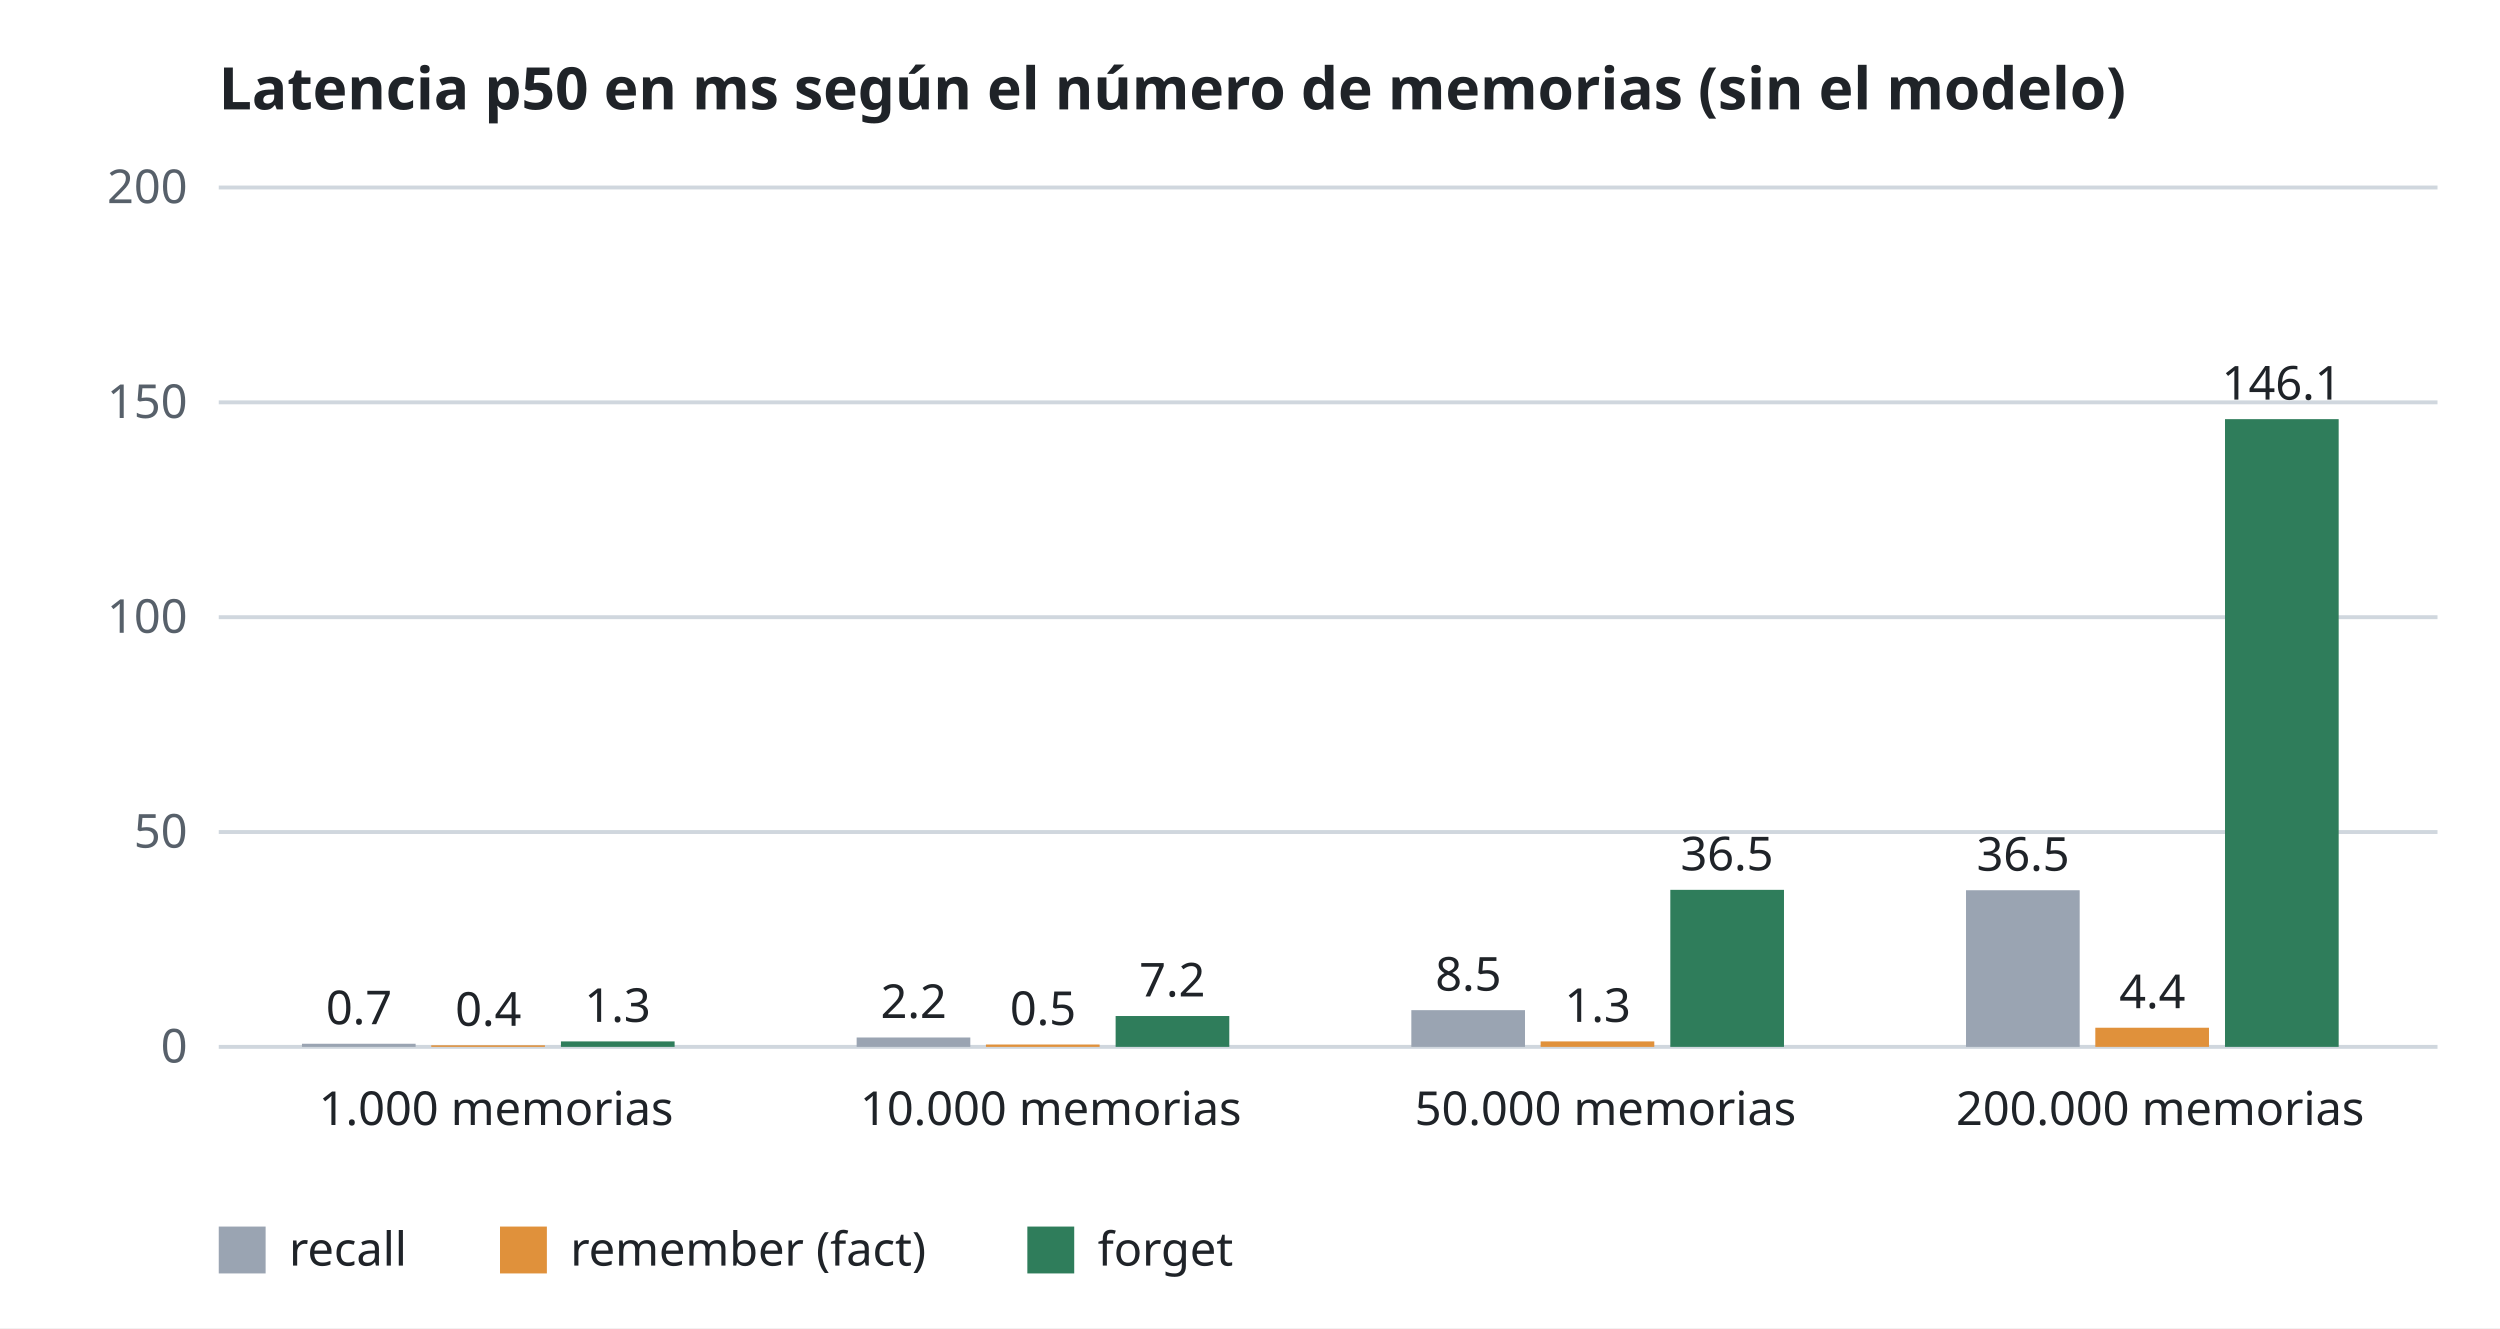
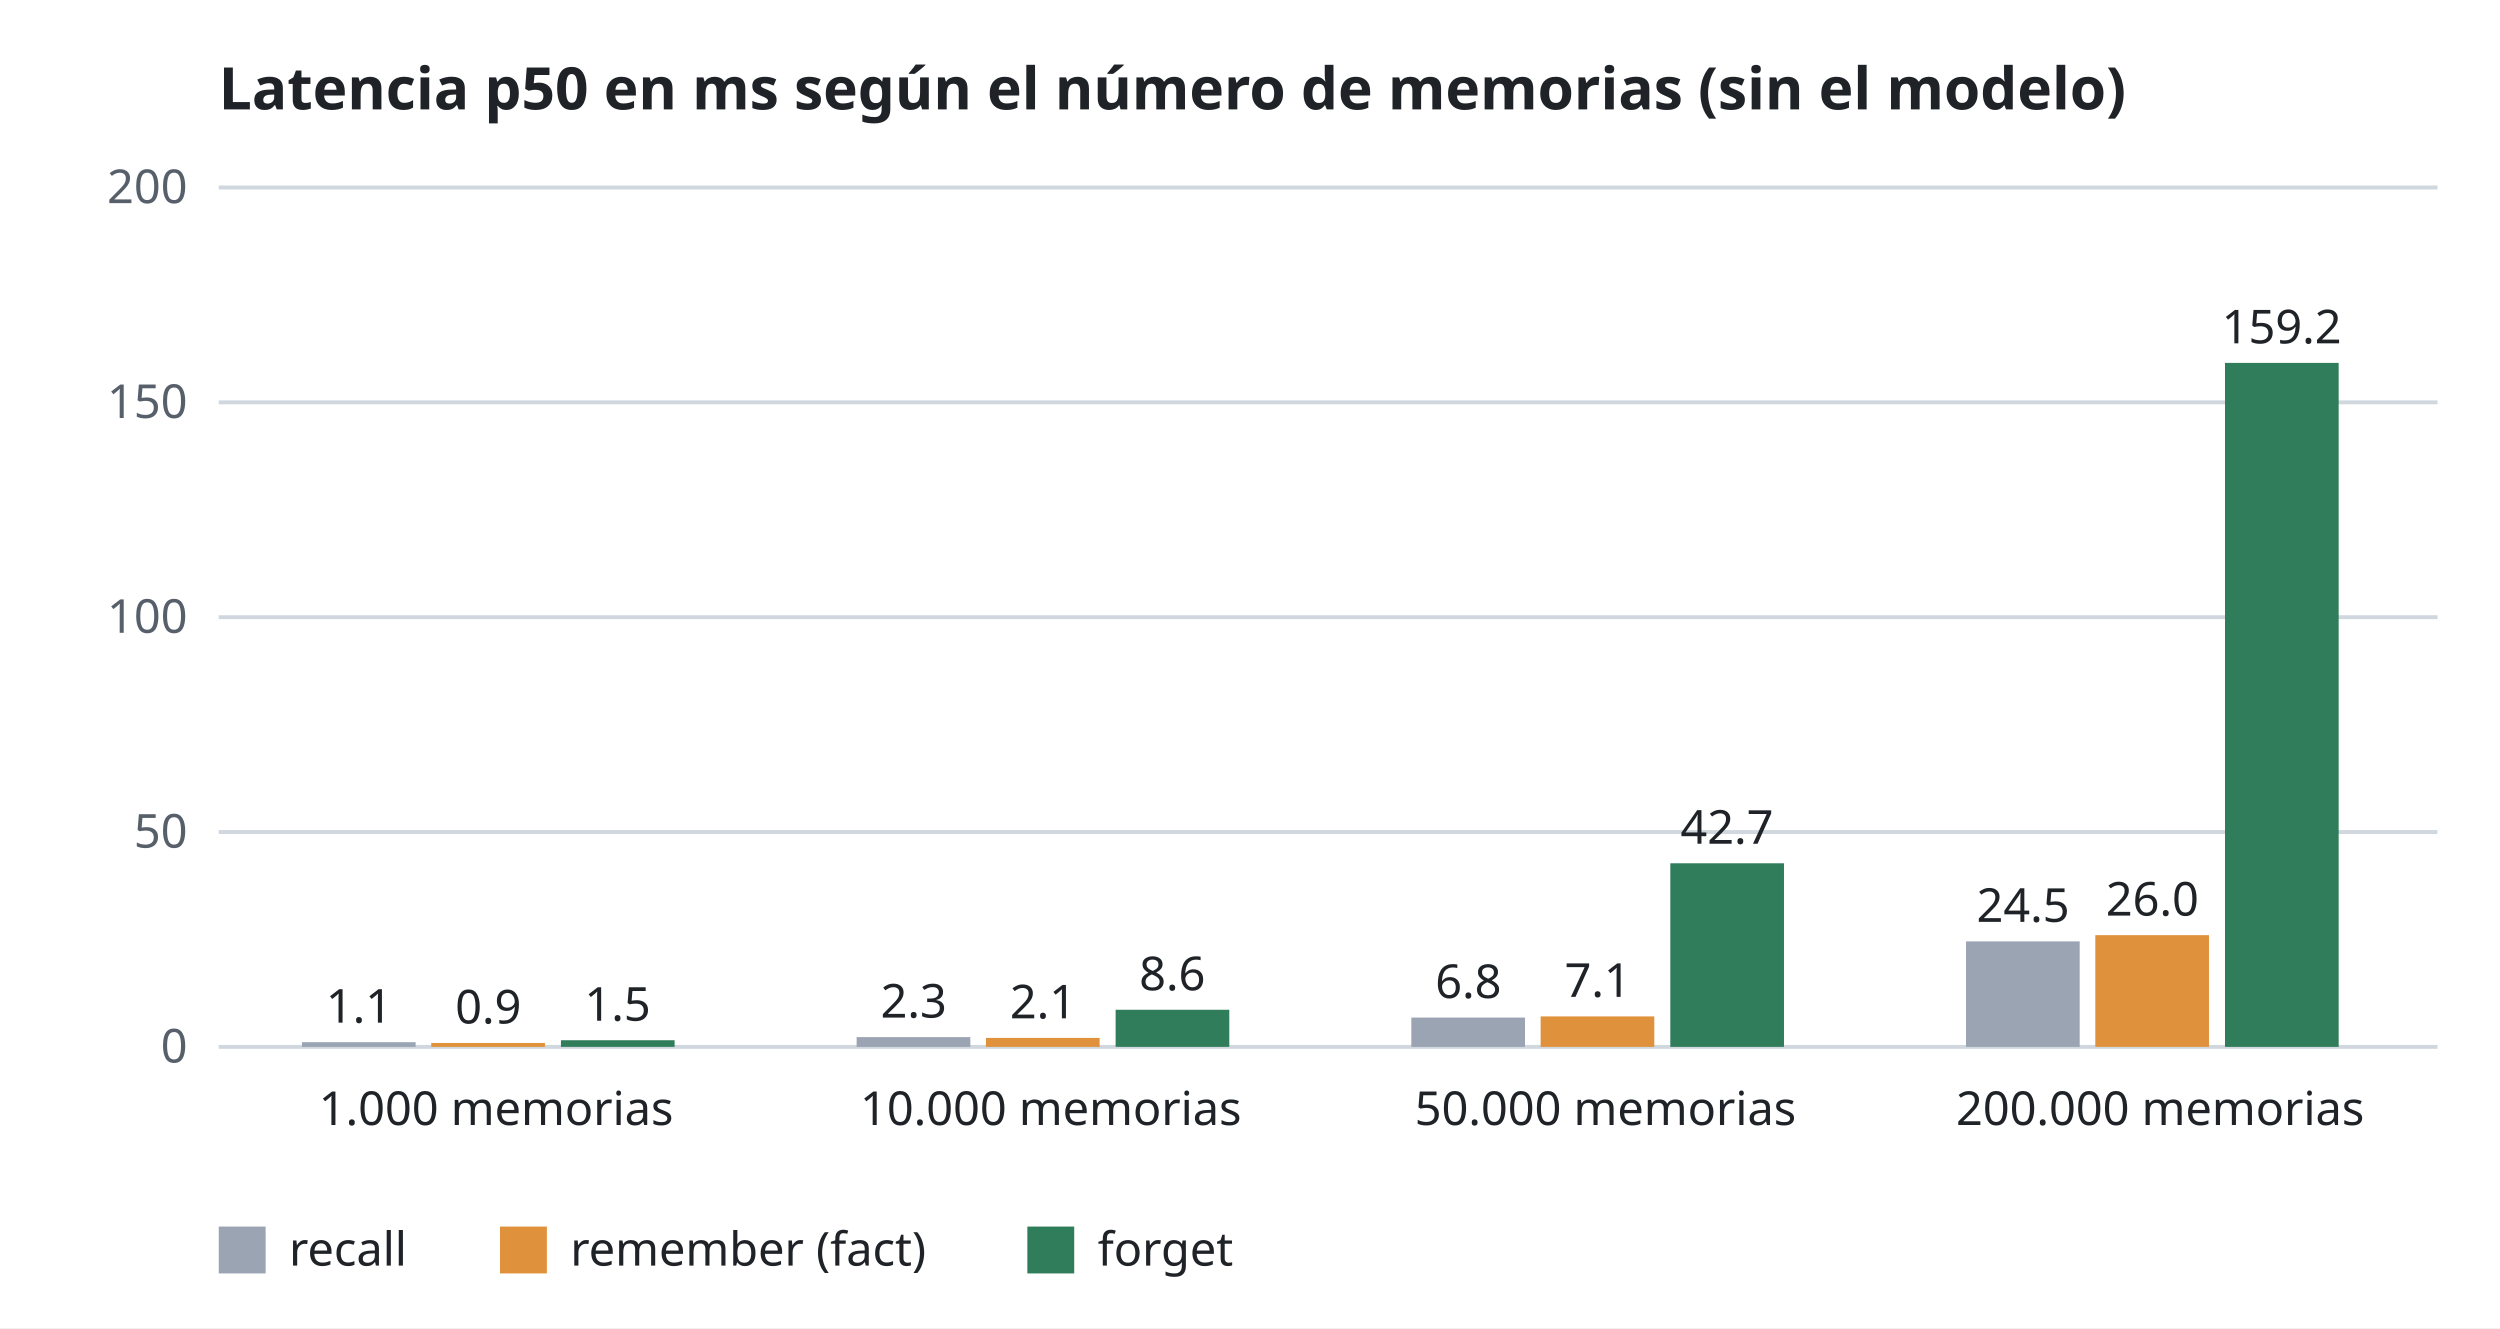
<svg xmlns="http://www.w3.org/2000/svg" width="640" height="340" viewBox="0 0 640 340" font-family="system-ui, sans-serif" font-size="12">
  <rect width="640" height="340" fill="#ffffff" />
  <text x="56" y="28" font-size="15" font-weight="600" fill="#1f2328">Latencia p50 en ms según el número de memorias (sin el modelo)</text>
  <line x1="56" x2="624" y1="268.0" y2="268.0" stroke="#d0d7de" stroke-width="1" />
  <text x="48" y="272.0" text-anchor="end" fill="#57606a">0</text>
  <line x1="56" x2="624" y1="213.0" y2="213.0" stroke="#d0d7de" stroke-width="1" />
  <text x="48" y="217.0" text-anchor="end" fill="#57606a">50</text>
  <line x1="56" x2="624" y1="158.0" y2="158.0" stroke="#d0d7de" stroke-width="1" />
  <text x="48" y="162.0" text-anchor="end" fill="#57606a">100</text>
  <line x1="56" x2="624" y1="103.0" y2="103.0" stroke="#d0d7de" stroke-width="1" />
  <text x="48" y="107.0" text-anchor="end" fill="#57606a">150</text>
  <line x1="56" x2="624" y1="48.0" y2="48.0" stroke="#d0d7de" stroke-width="1" />
  <text x="48" y="52.0" text-anchor="end" fill="#57606a">200</text>
-   <rect x="77.3" y="267.2" width="29.1" height="0.8" fill="#9aa4b2" />
-   <text x="91.9" y="262.2" text-anchor="middle" fill="#1f2328">0.7</text>
-   <rect x="110.4" y="267.6" width="29.1" height="0.4" fill="#e0913b" />
-   <text x="125.0" y="262.6" text-anchor="middle" fill="#1f2328">0.4</text>
-   <rect x="143.6" y="266.6" width="29.1" height="1.4" fill="#2f7d5b" />
-   <text x="158.1" y="261.6" text-anchor="middle" fill="#1f2328">1.3</text>
+   <rect x="77.3" y="266.8" width="29.1" height="1.2" fill="#9aa4b2" />
+   <text x="91.9" y="261.8" text-anchor="middle" fill="#1f2328">1.1</text>
+   <rect x="110.4" y="267.0" width="29.1" height="1.0" fill="#e0913b" />
+   <text x="125.0" y="262.0" text-anchor="middle" fill="#1f2328">0.9</text>
+   <rect x="143.6" y="266.3" width="29.1" height="1.7" fill="#2f7d5b" />
+   <text x="158.1" y="261.3" text-anchor="middle" fill="#1f2328">1.5</text>
  <text x="127.0" y="288" text-anchor="middle" fill="#1f2328">1.000 memorias</text>
-   <rect x="219.3" y="265.6" width="29.1" height="2.4" fill="#9aa4b2" />
-   <text x="233.9" y="260.6" text-anchor="middle" fill="#1f2328">2.2</text>
-   <rect x="252.4" y="267.4" width="29.1" height="0.6" fill="#e0913b" />
-   <text x="267.0" y="262.4" text-anchor="middle" fill="#1f2328">0.5</text>
-   <rect x="285.6" y="260.1" width="29.1" height="7.9" fill="#2f7d5b" />
-   <text x="300.1" y="255.1" text-anchor="middle" fill="#1f2328">7.2</text>
+   <rect x="219.3" y="265.5" width="29.1" height="2.5" fill="#9aa4b2" />
+   <text x="233.9" y="260.5" text-anchor="middle" fill="#1f2328">2.3</text>
+   <rect x="252.4" y="265.7" width="29.1" height="2.3" fill="#e0913b" />
+   <text x="267.0" y="260.7" text-anchor="middle" fill="#1f2328">2.1</text>
+   <rect x="285.6" y="258.5" width="29.1" height="9.5" fill="#2f7d5b" />
+   <text x="300.1" y="253.5" text-anchor="middle" fill="#1f2328">8.6</text>
  <text x="269.0" y="288" text-anchor="middle" fill="#1f2328">10.000 memorias</text>
-   <rect x="361.3" y="258.6" width="29.1" height="9.4" fill="#9aa4b2" />
-   <text x="375.9" y="253.6" text-anchor="middle" fill="#1f2328">8.5</text>
-   <rect x="394.4" y="266.6" width="29.1" height="1.4" fill="#e0913b" />
-   <text x="409.0" y="261.6" text-anchor="middle" fill="#1f2328">1.3</text>
-   <rect x="427.6" y="227.8" width="29.1" height="40.2" fill="#2f7d5b" />
-   <text x="442.1" y="222.8" text-anchor="middle" fill="#1f2328">36.5</text>
+   <rect x="361.3" y="260.5" width="29.1" height="7.5" fill="#9aa4b2" />
+   <text x="375.9" y="255.5" text-anchor="middle" fill="#1f2328">6.8</text>
+   <rect x="394.4" y="260.2" width="29.1" height="7.8" fill="#e0913b" />
+   <text x="409.0" y="255.2" text-anchor="middle" fill="#1f2328">7.1</text>
+   <rect x="427.6" y="221.0" width="29.1" height="47.0" fill="#2f7d5b" />
+   <text x="442.1" y="216.0" text-anchor="middle" fill="#1f2328">42.7</text>
  <text x="411.0" y="288" text-anchor="middle" fill="#1f2328">50.000 memorias</text>
-   <rect x="503.3" y="227.9" width="29.1" height="40.1" fill="#9aa4b2" />
-   <text x="517.9" y="222.9" text-anchor="middle" fill="#1f2328">36.5</text>
-   <rect x="536.4" y="263.1" width="29.1" height="4.9" fill="#e0913b" />
-   <text x="551.0" y="258.1" text-anchor="middle" fill="#1f2328">4.4</text>
-   <rect x="569.6" y="107.3" width="29.1" height="160.7" fill="#2f7d5b" />
-   <text x="584.1" y="102.3" text-anchor="middle" fill="#1f2328">146.1</text>
+   <rect x="503.3" y="241.0" width="29.1" height="27.0" fill="#9aa4b2" />
+   <text x="517.9" y="236.0" text-anchor="middle" fill="#1f2328">24.5</text>
+   <rect x="536.4" y="239.4" width="29.1" height="28.6" fill="#e0913b" />
+   <text x="551.0" y="234.4" text-anchor="middle" fill="#1f2328">26.0</text>
+   <rect x="569.6" y="92.9" width="29.1" height="175.1" fill="#2f7d5b" />
+   <text x="584.1" y="87.9" text-anchor="middle" fill="#1f2328">159.2</text>
  <text x="553.0" y="288" text-anchor="middle" fill="#1f2328">200.000 memorias</text>
  <rect x="56" y="314" width="12" height="12" fill="#9aa4b2" />
  <text x="74" y="324" fill="#1f2328">recall</text>
  <rect x="128" y="314" width="12" height="12" fill="#e0913b" />
  <text x="146" y="324" fill="#1f2328">remember (fact)</text>
  <rect x="263" y="314" width="12" height="12" fill="#2f7d5b" />
  <text x="281" y="324" fill="#1f2328">forget</text>
</svg>
